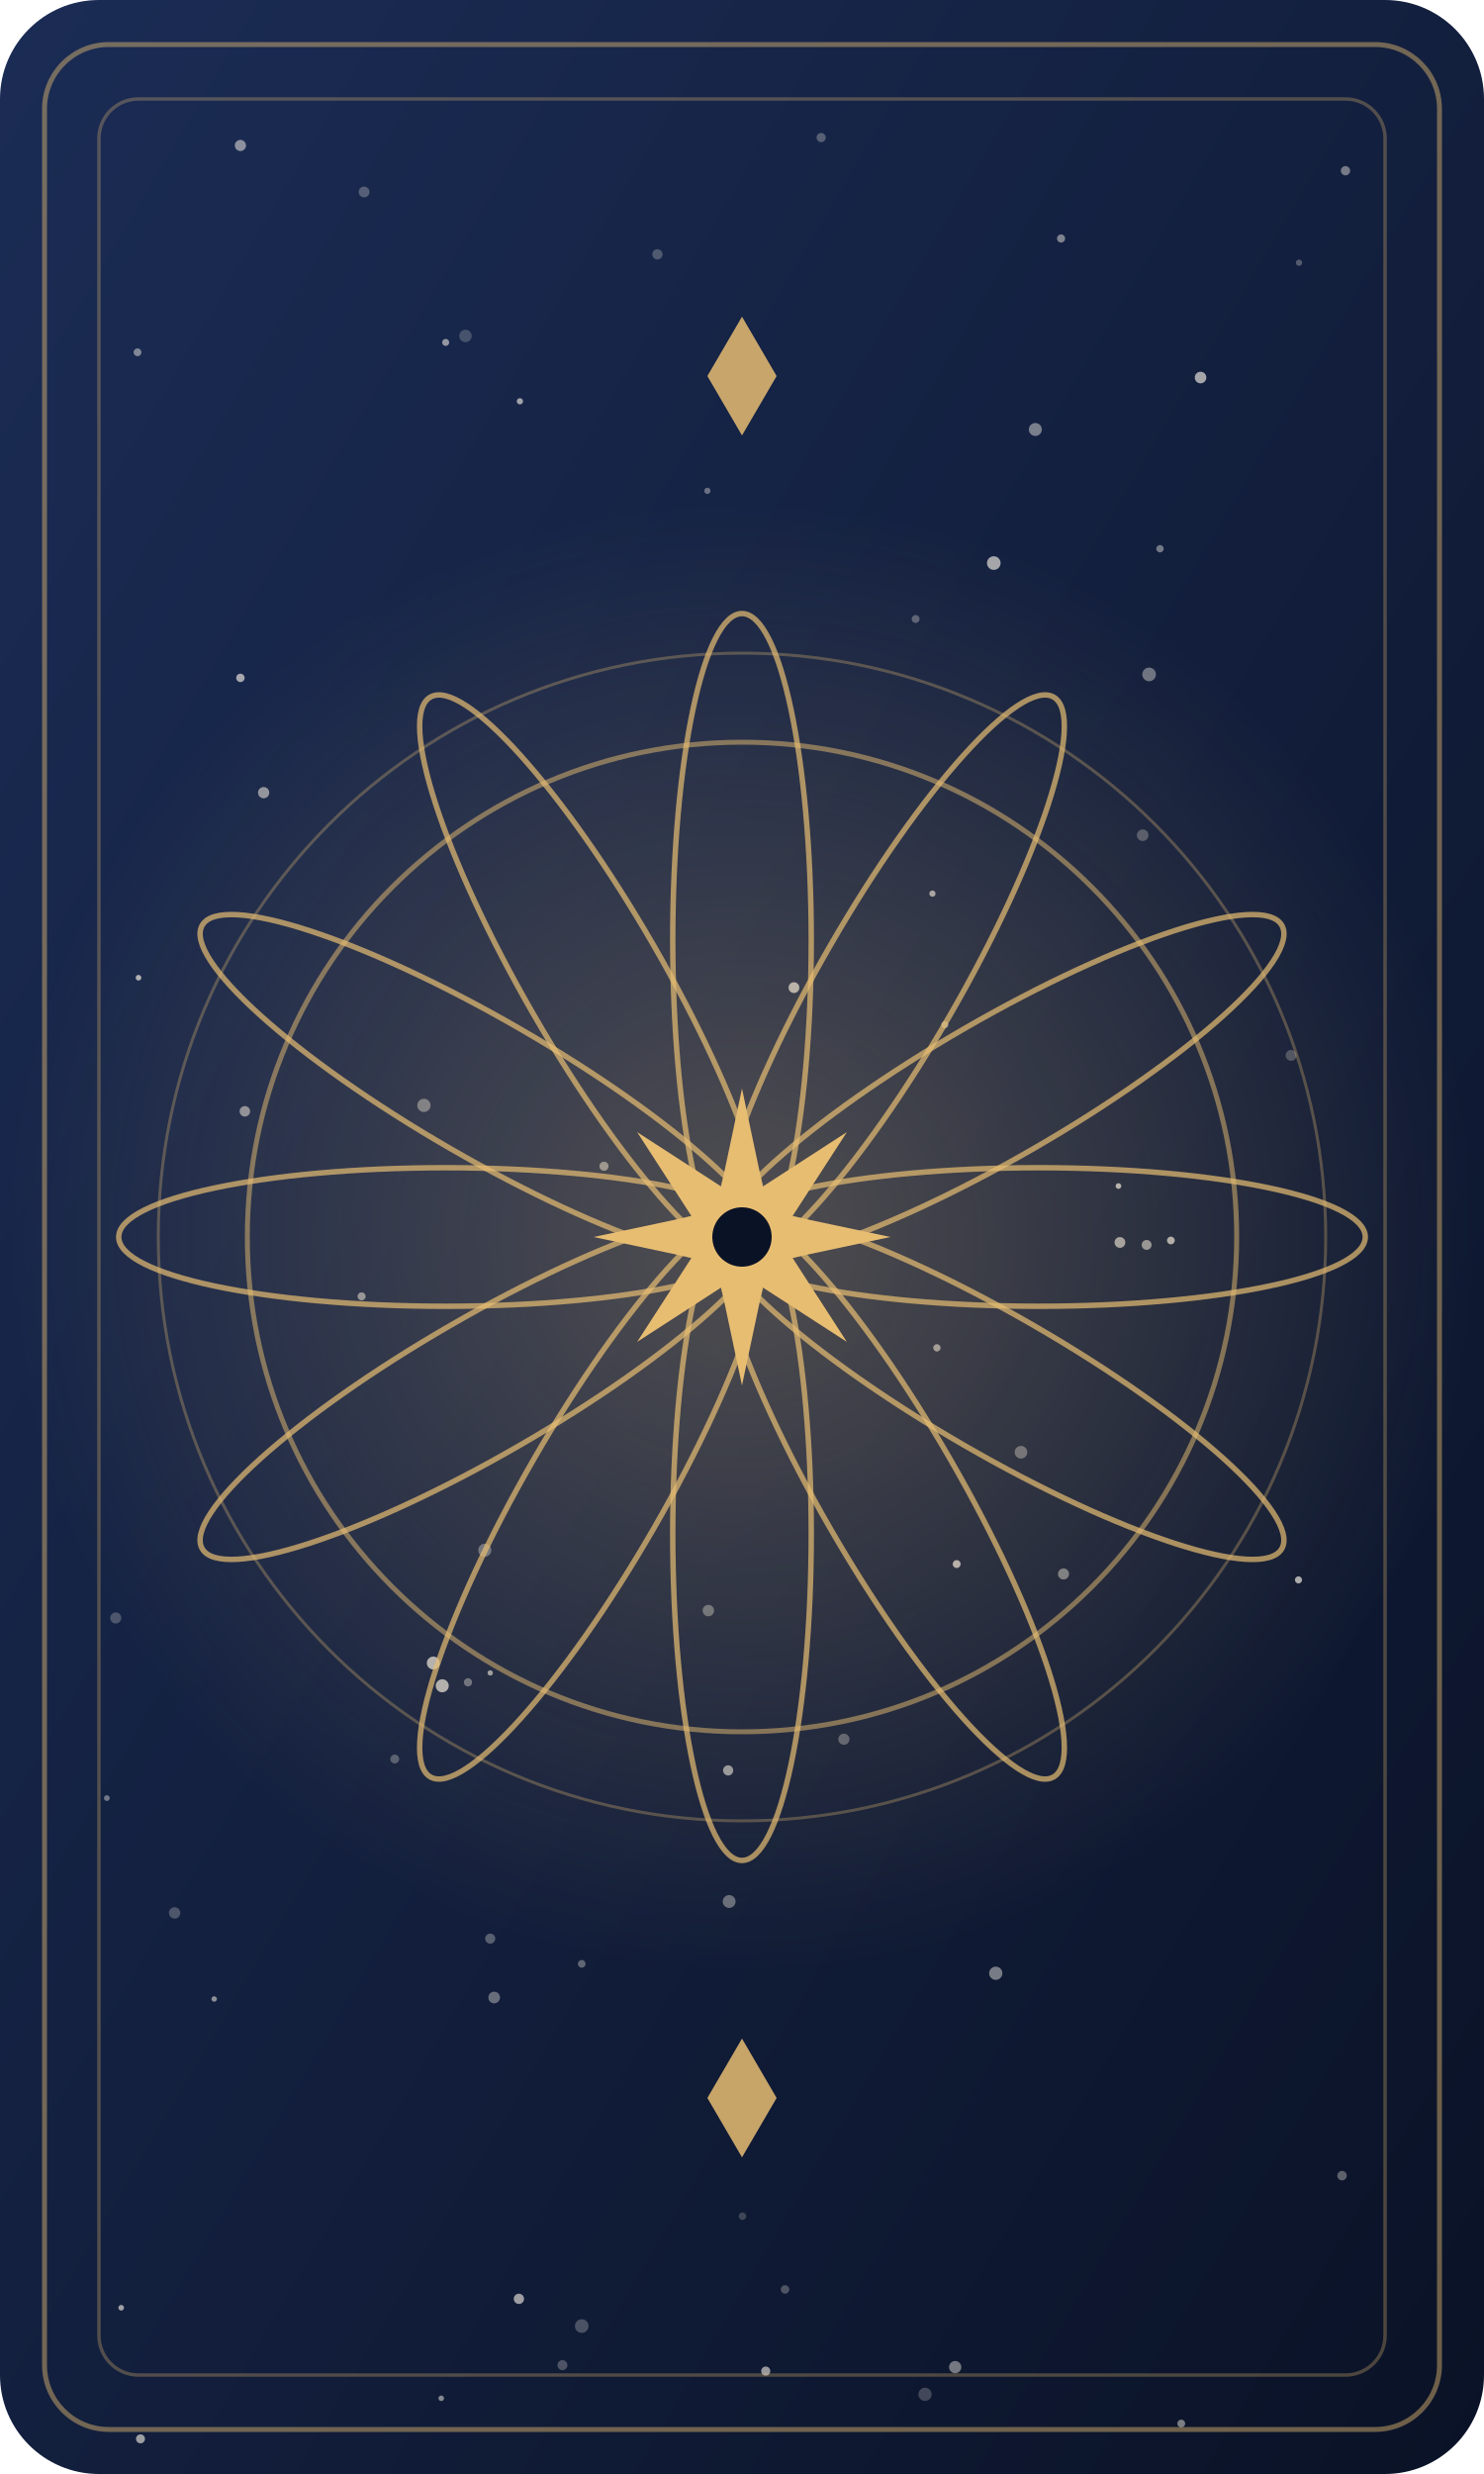
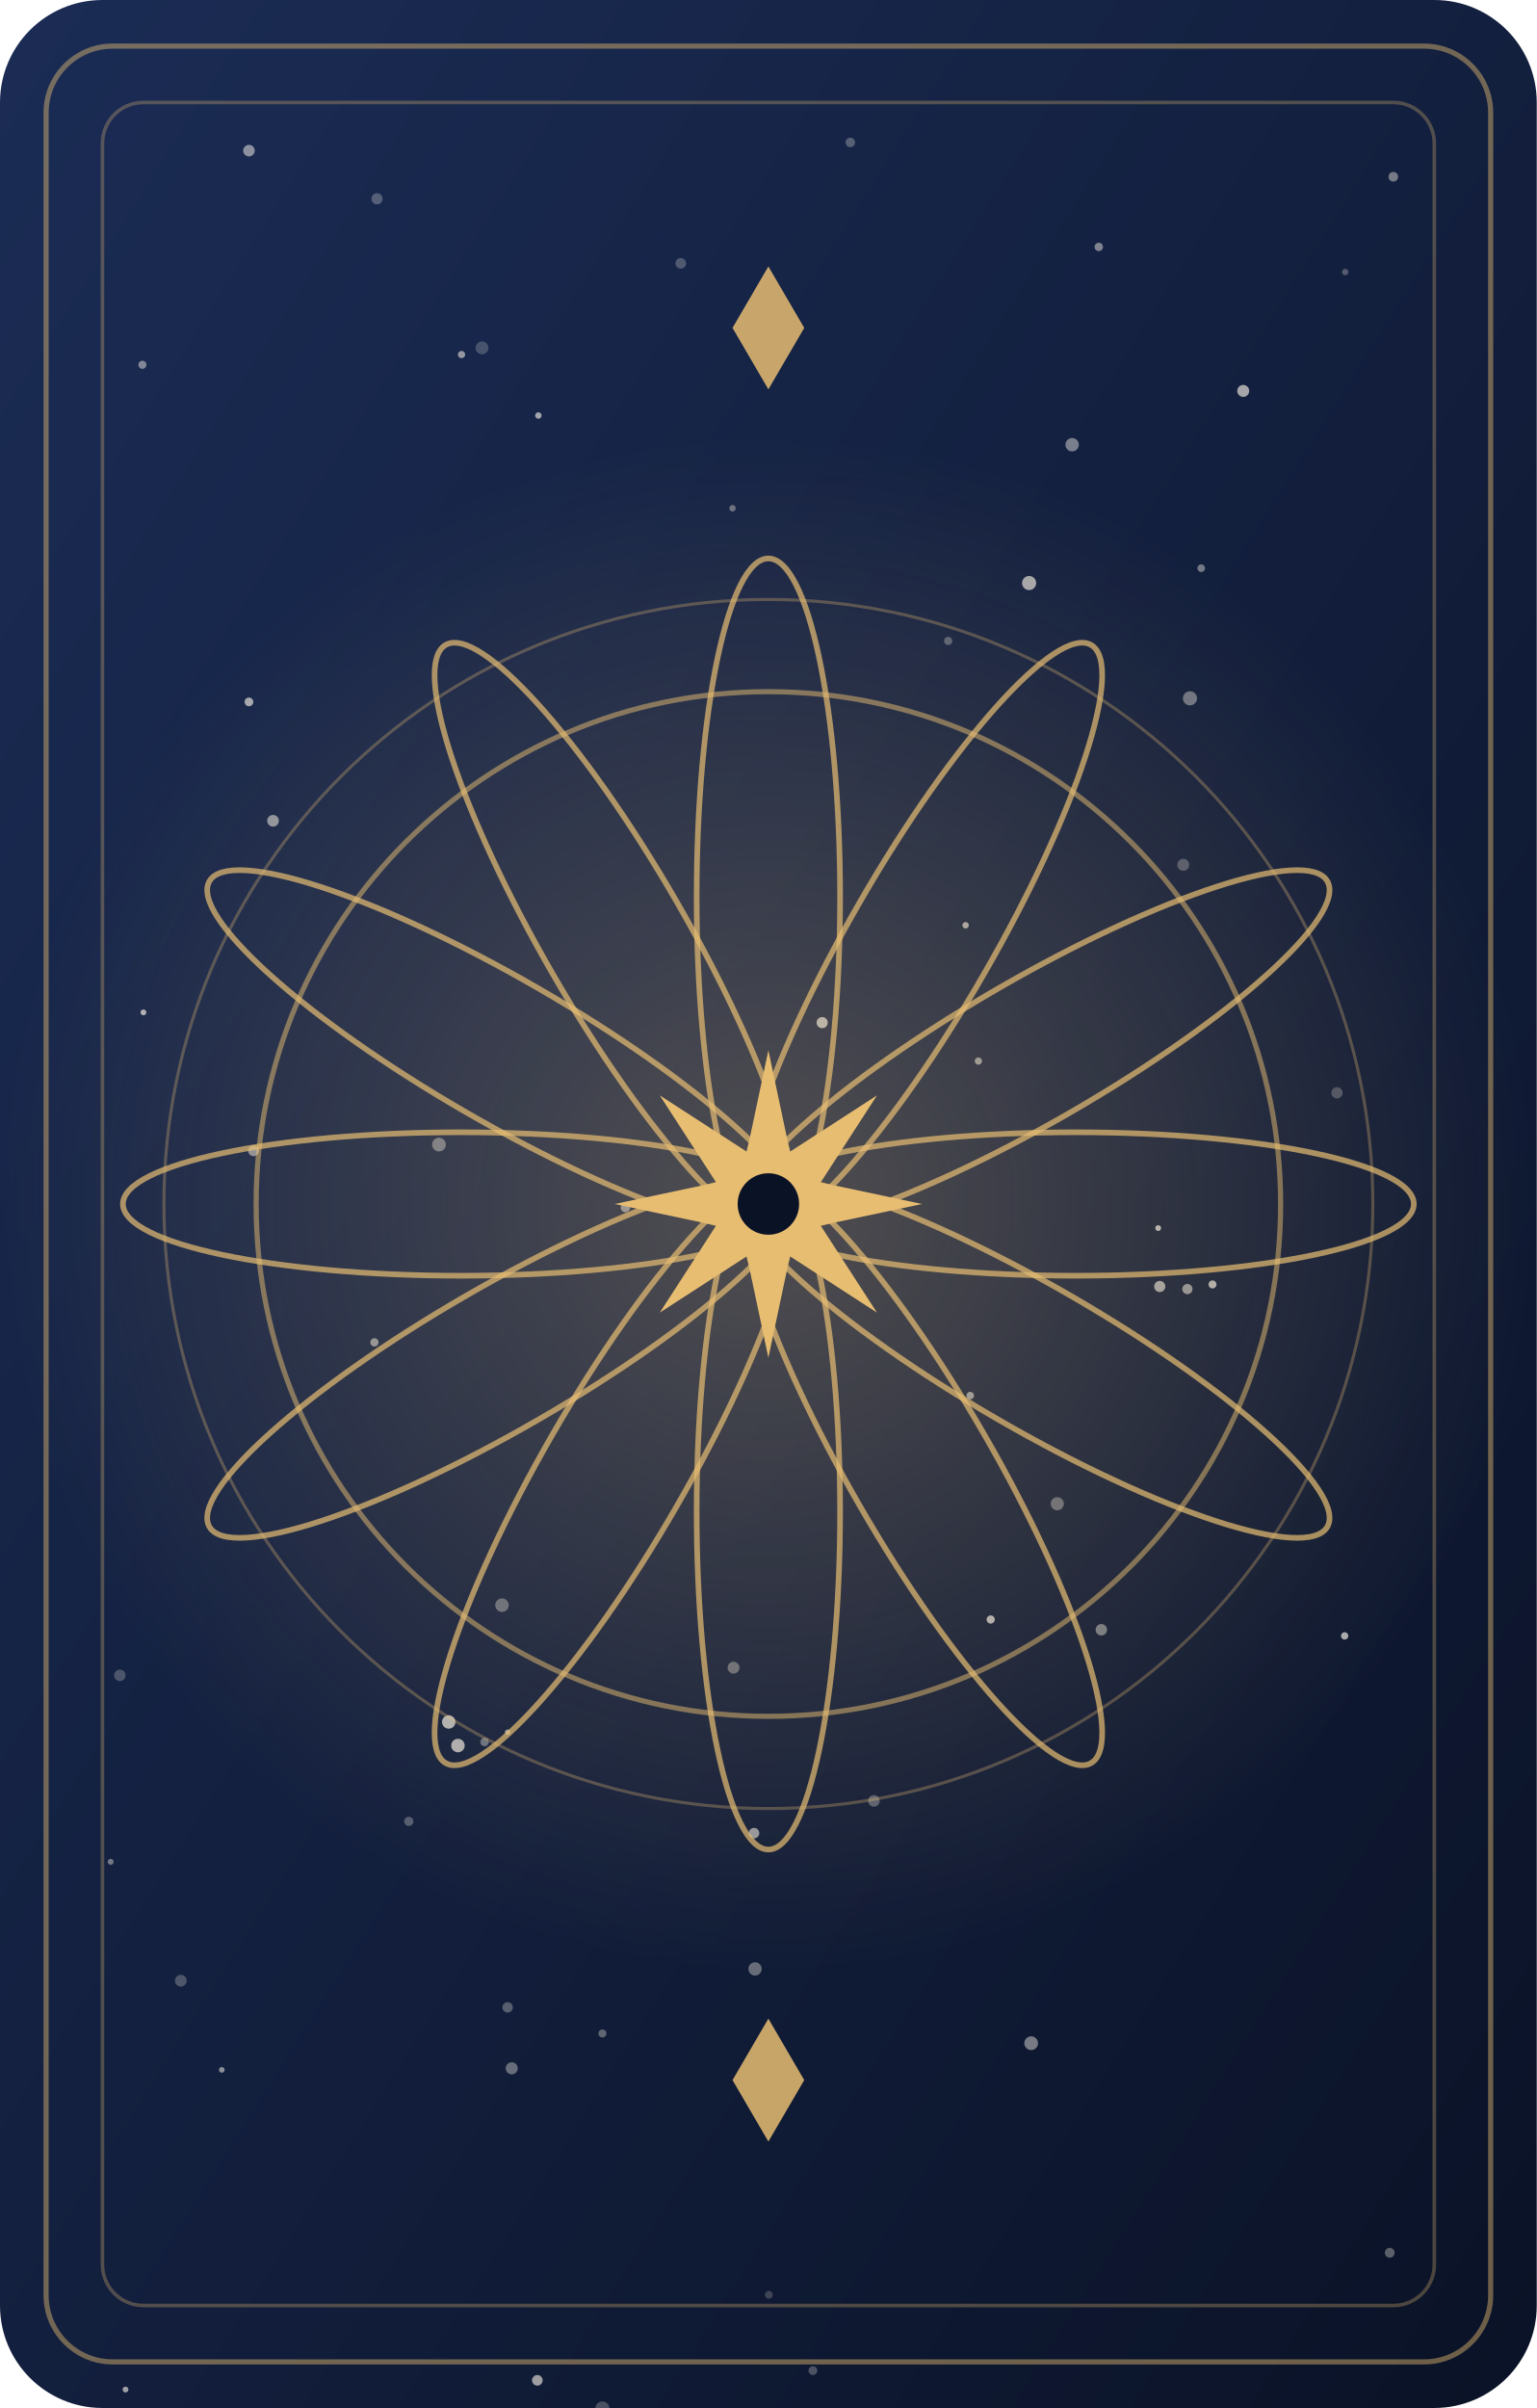
- <svg xmlns="http://www.w3.org/2000/svg" viewBox="0 0 300 500" role="img" aria-label="Сорочка карти">
+ <svg xmlns="http://www.w3.org/2000/svg" viewBox="0 0 300 470" role="img" aria-label="Сорочка карти">
  <defs>
    <linearGradient id="bgb" x1="0" y1="0" x2="1" y2="1">
      <stop offset="0" stop-color="#1B2C55" />
      <stop offset="1" stop-color="#0A1226" />
    </linearGradient>
    <radialGradient id="glb" cx=".5" cy=".5" r=".5">
      <stop offset="0" stop-color="#F2C982" stop-opacity=".28" />
      <stop offset="1" stop-color="#F2C982" stop-opacity="0" />
    </radialGradient>
  </defs>
-   <rect width="300" height="500" rx="20" fill="url(#bgb)" />
+   <rect width="300" height="470" rx="20" fill="url(#bgb)" />
  <circle cx="98.0" cy="313.3" r="1.32" fill="#F3EEE4" opacity="0.36" />
  <circle cx="21.6" cy="363.4" r="0.58" fill="#F3EEE4" opacity="0.42" />
  <circle cx="226.4" cy="251.1" r="1.09" fill="#F3EEE4" opacity="0.62" />
  <circle cx="122.1" cy="235.7" r="0.92" fill="#F3EEE4" opacity="0.51" />
  <circle cx="53.3" cy="160.2" r="1.14" fill="#F3EEE4" opacity="0.55" />
  <circle cx="200.9" cy="113.8" r="1.38" fill="#F3EEE4" opacity="0.65" />
  <circle cx="105.1" cy="81.1" r="0.63" fill="#F3EEE4" opacity="0.63" />
  <circle cx="209.3" cy="86.8" r="1.31" fill="#F3EEE4" opacity="0.46" />
  <circle cx="191.0" cy="207.1" r="0.71" fill="#F3EEE4" opacity="0.55" />
  <circle cx="238.8" cy="489.8" r="0.79" fill="#F3EEE4" opacity="0.48" />
  <circle cx="73.6" cy="38.8" r="1.09" fill="#F3EEE4" opacity="0.28" />
  <circle cx="113.7" cy="478.0" r="1.01" fill="#F3EEE4" opacity="0.27" />
  <circle cx="193.4" cy="316.1" r="0.80" fill="#F3EEE4" opacity="0.69" />
  <circle cx="193.1" cy="478.4" r="1.24" fill="#F3EEE4" opacity="0.45" />
  <circle cx="147.2" cy="357.8" r="1.03" fill="#F3EEE4" opacity="0.58" />
  <circle cx="117.6" cy="470.1" r="1.38" fill="#F3EEE4" opacity="0.26" />
  <circle cx="73.1" cy="262.0" r="0.81" fill="#F3EEE4" opacity="0.53" />
  <circle cx="272.0" cy="34.5" r="0.94" fill="#F3EEE4" opacity="0.44" />
  <circle cx="206.4" cy="293.5" r="1.28" fill="#F3EEE4" opacity="0.36" />
  <circle cx="28.0" cy="197.6" r="0.57" fill="#F3EEE4" opacity="0.69" />
  <circle cx="143.0" cy="99.2" r="0.63" fill="#F3EEE4" opacity="0.39" />
  <circle cx="187.0" cy="483.9" r="1.34" fill="#F3EEE4" opacity="0.23" />
  <circle cx="271.3" cy="439.7" r="0.96" fill="#F3EEE4" opacity="0.35" />
  <circle cx="99.9" cy="403.7" r="1.18" fill="#F3EEE4" opacity="0.38" />
  <circle cx="215.0" cy="318.1" r="1.12" fill="#F3EEE4" opacity="0.44" />
  <circle cx="48.6" cy="29.4" r="1.13" fill="#F3EEE4" opacity="0.53" />
  <circle cx="160.5" cy="199.6" r="1.09" fill="#F3EEE4" opacity="0.69" />
  <circle cx="231.8" cy="251.6" r="1.00" fill="#F3EEE4" opacity="0.55" />
  <circle cx="185.1" cy="125.1" r="0.80" fill="#F3EEE4" opacity="0.31" />
  <circle cx="214.5" cy="48.2" r="0.82" fill="#F3EEE4" opacity="0.48" />
  <circle cx="158.7" cy="462.7" r="0.86" fill="#F3EEE4" opacity="0.28" />
  <circle cx="236.7" cy="250.7" r="0.78" fill="#F3EEE4" opacity="0.68" />
  <circle cx="49.5" cy="224.6" r="1.06" fill="#F3EEE4" opacity="0.52" />
  <circle cx="104.9" cy="464.6" r="1.04" fill="#F3EEE4" opacity="0.62" />
  <circle cx="231.0" cy="168.8" r="1.17" fill="#F3EEE4" opacity="0.28" />
  <circle cx="89.4" cy="340.7" r="1.32" fill="#F3EEE4" opacity="0.69" />
  <circle cx="188.5" cy="180.6" r="0.63" fill="#F3EEE4" opacity="0.63" />
  <circle cx="94.1" cy="67.9" r="1.26" fill="#F3EEE4" opacity="0.22" />
  <circle cx="150.1" cy="447.9" r="0.76" fill="#F3EEE4" opacity="0.21" />
  <circle cx="234.5" cy="110.9" r="0.75" fill="#F3EEE4" opacity="0.43" />
  <circle cx="201.3" cy="398.8" r="1.34" fill="#F3EEE4" opacity="0.46" />
  <circle cx="87.6" cy="336.1" r="1.31" fill="#F3EEE4" opacity="0.70" />
  <circle cx="99.1" cy="391.8" r="1.02" fill="#F3EEE4" opacity="0.31" />
  <circle cx="262.5" cy="319.3" r="0.72" fill="#F3EEE4" opacity="0.68" />
  <circle cx="232.3" cy="136.3" r="1.38" fill="#F3EEE4" opacity="0.41" />
  <circle cx="89.2" cy="484.7" r="0.56" fill="#F3EEE4" opacity="0.52" />
  <circle cx="261.0" cy="213.3" r="1.10" fill="#F3EEE4" opacity="0.25" />
  <circle cx="143.2" cy="325.5" r="1.16" fill="#F3EEE4" opacity="0.36" />
  <circle cx="27.8" cy="71.2" r="0.79" fill="#F3EEE4" opacity="0.48" />
  <circle cx="226.1" cy="239.7" r="0.57" fill="#F3EEE4" opacity="0.70" />
  <circle cx="85.7" cy="223.4" r="1.34" fill="#F3EEE4" opacity="0.41" />
  <circle cx="189.4" cy="272.4" r="0.74" fill="#F3EEE4" opacity="0.57" />
  <circle cx="23.4" cy="327.0" r="1.12" fill="#F3EEE4" opacity="0.25" />
  <circle cx="24.5" cy="466.4" r="0.57" fill="#F3EEE4" opacity="0.63" />
  <circle cx="99.1" cy="338.1" r="0.54" fill="#F3EEE4" opacity="0.60" />
  <circle cx="242.7" cy="76.3" r="1.17" fill="#F3EEE4" opacity="0.65" />
  <circle cx="28.4" cy="492.9" r="0.91" fill="#F3EEE4" opacity="0.61" />
  <circle cx="170.6" cy="351.5" r="1.13" fill="#F3EEE4" opacity="0.32" />
  <circle cx="43.3" cy="404.0" r="0.55" fill="#F3EEE4" opacity="0.54" />
  <circle cx="117.6" cy="396.9" r="0.78" fill="#F3EEE4" opacity="0.35" />
  <circle cx="166.0" cy="27.8" r="0.93" fill="#F3EEE4" opacity="0.29" />
  <circle cx="35.3" cy="386.6" r="1.15" fill="#F3EEE4" opacity="0.26" />
  <circle cx="262.6" cy="53.1" r="0.63" fill="#F3EEE4" opacity="0.29" />
  <circle cx="132.9" cy="51.4" r="1.04" fill="#F3EEE4" opacity="0.26" />
  <circle cx="79.8" cy="355.5" r="0.90" fill="#F3EEE4" opacity="0.30" />
  <circle cx="154.8" cy="479.2" r="0.92" fill="#F3EEE4" opacity="0.60" />
  <circle cx="94.6" cy="340.0" r="0.83" fill="#F3EEE4" opacity="0.38" />
  <circle cx="147.4" cy="384.3" r="1.30" fill="#F3EEE4" opacity="0.38" />
  <circle cx="90.1" cy="69.2" r="0.71" fill="#F3EEE4" opacity="0.57" />
  <circle cx="48.6" cy="137.0" r="0.85" fill="#F3EEE4" opacity="0.65" />
-   <circle cx="150" cy="250" r="150" fill="url(#glb)" />
-   <rect x="9" y="9" width="282" height="482" rx="13" fill="none" stroke="#E7BD72" stroke-width="1" stroke-linecap="round" stroke-linejoin="round" opacity="0.45" />
-   <rect x="20" y="20" width="260" height="460" rx="8" fill="none" stroke="#E7BD72" stroke-width="0.7" stroke-linecap="round" stroke-linejoin="round" opacity="0.3" />
-   <circle cx="150" cy="250" r="100" fill="none" stroke="#E7BD72" stroke-width="1" stroke-linecap="round" stroke-linejoin="round" opacity="0.5" />
-   <circle cx="150" cy="250" r="118" fill="none" stroke="#E7BD72" stroke-width="0.6" stroke-linecap="round" stroke-linejoin="round" opacity="0.3" />
-   <ellipse cx="150" cy="190" rx="14" ry="66" transform="rotate(0 150 250)" fill="none" stroke="#E7BD72" stroke-width="1.1" stroke-linecap="round" stroke-linejoin="round" opacity="0.7" />
-   <ellipse cx="150" cy="190" rx="14" ry="66" transform="rotate(30 150 250)" fill="none" stroke="#E7BD72" stroke-width="1.1" stroke-linecap="round" stroke-linejoin="round" opacity="0.7" />
-   <ellipse cx="150" cy="190" rx="14" ry="66" transform="rotate(60 150 250)" fill="none" stroke="#E7BD72" stroke-width="1.1" stroke-linecap="round" stroke-linejoin="round" opacity="0.7" />
-   <ellipse cx="150" cy="190" rx="14" ry="66" transform="rotate(90 150 250)" fill="none" stroke="#E7BD72" stroke-width="1.1" stroke-linecap="round" stroke-linejoin="round" opacity="0.7" />
-   <ellipse cx="150" cy="190" rx="14" ry="66" transform="rotate(120 150 250)" fill="none" stroke="#E7BD72" stroke-width="1.1" stroke-linecap="round" stroke-linejoin="round" opacity="0.7" />
-   <ellipse cx="150" cy="190" rx="14" ry="66" transform="rotate(150 150 250)" fill="none" stroke="#E7BD72" stroke-width="1.1" stroke-linecap="round" stroke-linejoin="round" opacity="0.7" />
-   <ellipse cx="150" cy="190" rx="14" ry="66" transform="rotate(180 150 250)" fill="none" stroke="#E7BD72" stroke-width="1.1" stroke-linecap="round" stroke-linejoin="round" opacity="0.7" />
-   <ellipse cx="150" cy="190" rx="14" ry="66" transform="rotate(210 150 250)" fill="none" stroke="#E7BD72" stroke-width="1.1" stroke-linecap="round" stroke-linejoin="round" opacity="0.7" />
-   <ellipse cx="150" cy="190" rx="14" ry="66" transform="rotate(240 150 250)" fill="none" stroke="#E7BD72" stroke-width="1.1" stroke-linecap="round" stroke-linejoin="round" opacity="0.7" />
-   <ellipse cx="150" cy="190" rx="14" ry="66" transform="rotate(270 150 250)" fill="none" stroke="#E7BD72" stroke-width="1.1" stroke-linecap="round" stroke-linejoin="round" opacity="0.7" />
-   <ellipse cx="150" cy="190" rx="14" ry="66" transform="rotate(300 150 250)" fill="none" stroke="#E7BD72" stroke-width="1.1" stroke-linecap="round" stroke-linejoin="round" opacity="0.7" />
-   <ellipse cx="150" cy="190" rx="14" ry="66" transform="rotate(330 150 250)" fill="none" stroke="#E7BD72" stroke-width="1.1" stroke-linecap="round" stroke-linejoin="round" opacity="0.7" />
-   <path d="M150.0,220.0 L154.2,239.8 L171.2,228.8 L160.2,245.8 L180.0,250.0 L160.2,254.2 L171.2,271.2 L154.2,260.2 L150.0,280.0 L145.8,260.2 L128.8,271.2 L139.8,254.2 L120.0,250.0 L139.8,245.8 L128.8,228.8 L145.8,239.8 Z" fill="#E7BD72" />
-   <circle cx="150" cy="250" r="6" fill="#0A1226" />
-   <path d="M150 64 l7 12 l-7 12 l-7 -12 Z M150 412 l7 12 l-7 12 l-7 -12 Z" fill="#E7BD72" opacity=".85" />
+   <circle cx="150" cy="235" r="150" fill="url(#glb)" />
+   <rect x="9" y="9" width="282" height="452" rx="13" fill="none" stroke="#E7BD72" stroke-width="1" stroke-linecap="round" stroke-linejoin="round" opacity="0.45" />
+   <rect x="20" y="20" width="260" height="430" rx="8" fill="none" stroke="#E7BD72" stroke-width="0.7" stroke-linecap="round" stroke-linejoin="round" opacity="0.3" />
+   <circle cx="150" cy="235" r="100" fill="none" stroke="#E7BD72" stroke-width="1" stroke-linecap="round" stroke-linejoin="round" opacity="0.5" />
+   <circle cx="150" cy="235" r="118" fill="none" stroke="#E7BD72" stroke-width="0.6" stroke-linecap="round" stroke-linejoin="round" opacity="0.3" />
+   <ellipse cx="150" cy="175" rx="14" ry="66" transform="rotate(0 150 235)" fill="none" stroke="#E7BD72" stroke-width="1.1" stroke-linecap="round" stroke-linejoin="round" opacity="0.7" />
+   <ellipse cx="150" cy="175" rx="14" ry="66" transform="rotate(30 150 235)" fill="none" stroke="#E7BD72" stroke-width="1.1" stroke-linecap="round" stroke-linejoin="round" opacity="0.7" />
+   <ellipse cx="150" cy="175" rx="14" ry="66" transform="rotate(60 150 235)" fill="none" stroke="#E7BD72" stroke-width="1.1" stroke-linecap="round" stroke-linejoin="round" opacity="0.7" />
+   <ellipse cx="150" cy="175" rx="14" ry="66" transform="rotate(90 150 235)" fill="none" stroke="#E7BD72" stroke-width="1.1" stroke-linecap="round" stroke-linejoin="round" opacity="0.7" />
+   <ellipse cx="150" cy="175" rx="14" ry="66" transform="rotate(120 150 235)" fill="none" stroke="#E7BD72" stroke-width="1.1" stroke-linecap="round" stroke-linejoin="round" opacity="0.7" />
+   <ellipse cx="150" cy="175" rx="14" ry="66" transform="rotate(150 150 235)" fill="none" stroke="#E7BD72" stroke-width="1.1" stroke-linecap="round" stroke-linejoin="round" opacity="0.7" />
+   <ellipse cx="150" cy="175" rx="14" ry="66" transform="rotate(180 150 235)" fill="none" stroke="#E7BD72" stroke-width="1.1" stroke-linecap="round" stroke-linejoin="round" opacity="0.7" />
+   <ellipse cx="150" cy="175" rx="14" ry="66" transform="rotate(210 150 235)" fill="none" stroke="#E7BD72" stroke-width="1.1" stroke-linecap="round" stroke-linejoin="round" opacity="0.7" />
+   <ellipse cx="150" cy="175" rx="14" ry="66" transform="rotate(240 150 235)" fill="none" stroke="#E7BD72" stroke-width="1.1" stroke-linecap="round" stroke-linejoin="round" opacity="0.7" />
+   <ellipse cx="150" cy="175" rx="14" ry="66" transform="rotate(270 150 235)" fill="none" stroke="#E7BD72" stroke-width="1.1" stroke-linecap="round" stroke-linejoin="round" opacity="0.7" />
+   <ellipse cx="150" cy="175" rx="14" ry="66" transform="rotate(300 150 235)" fill="none" stroke="#E7BD72" stroke-width="1.1" stroke-linecap="round" stroke-linejoin="round" opacity="0.7" />
+   <ellipse cx="150" cy="175" rx="14" ry="66" transform="rotate(330 150 235)" fill="none" stroke="#E7BD72" stroke-width="1.1" stroke-linecap="round" stroke-linejoin="round" opacity="0.7" />
+   <path d="M150.0,205.0 L154.2,224.8 L171.2,213.8 L160.2,230.8 L180.0,235.0 L160.2,239.2 L171.2,256.2 L154.2,245.2 L150.0,265.0 L145.8,245.2 L128.8,256.2 L139.8,239.2 L120.0,235.0 L139.8,230.8 L128.8,213.8 L145.8,224.8 Z" fill="#E7BD72" />
+   <circle cx="150" cy="235" r="6" fill="#0A1226" />
+   <path d="M150 52 l7 12 l-7 12 l-7 -12 Z M150 394 l7 12 l-7 12 l-7 -12 Z" fill="#E7BD72" opacity=".85" />
</svg>
